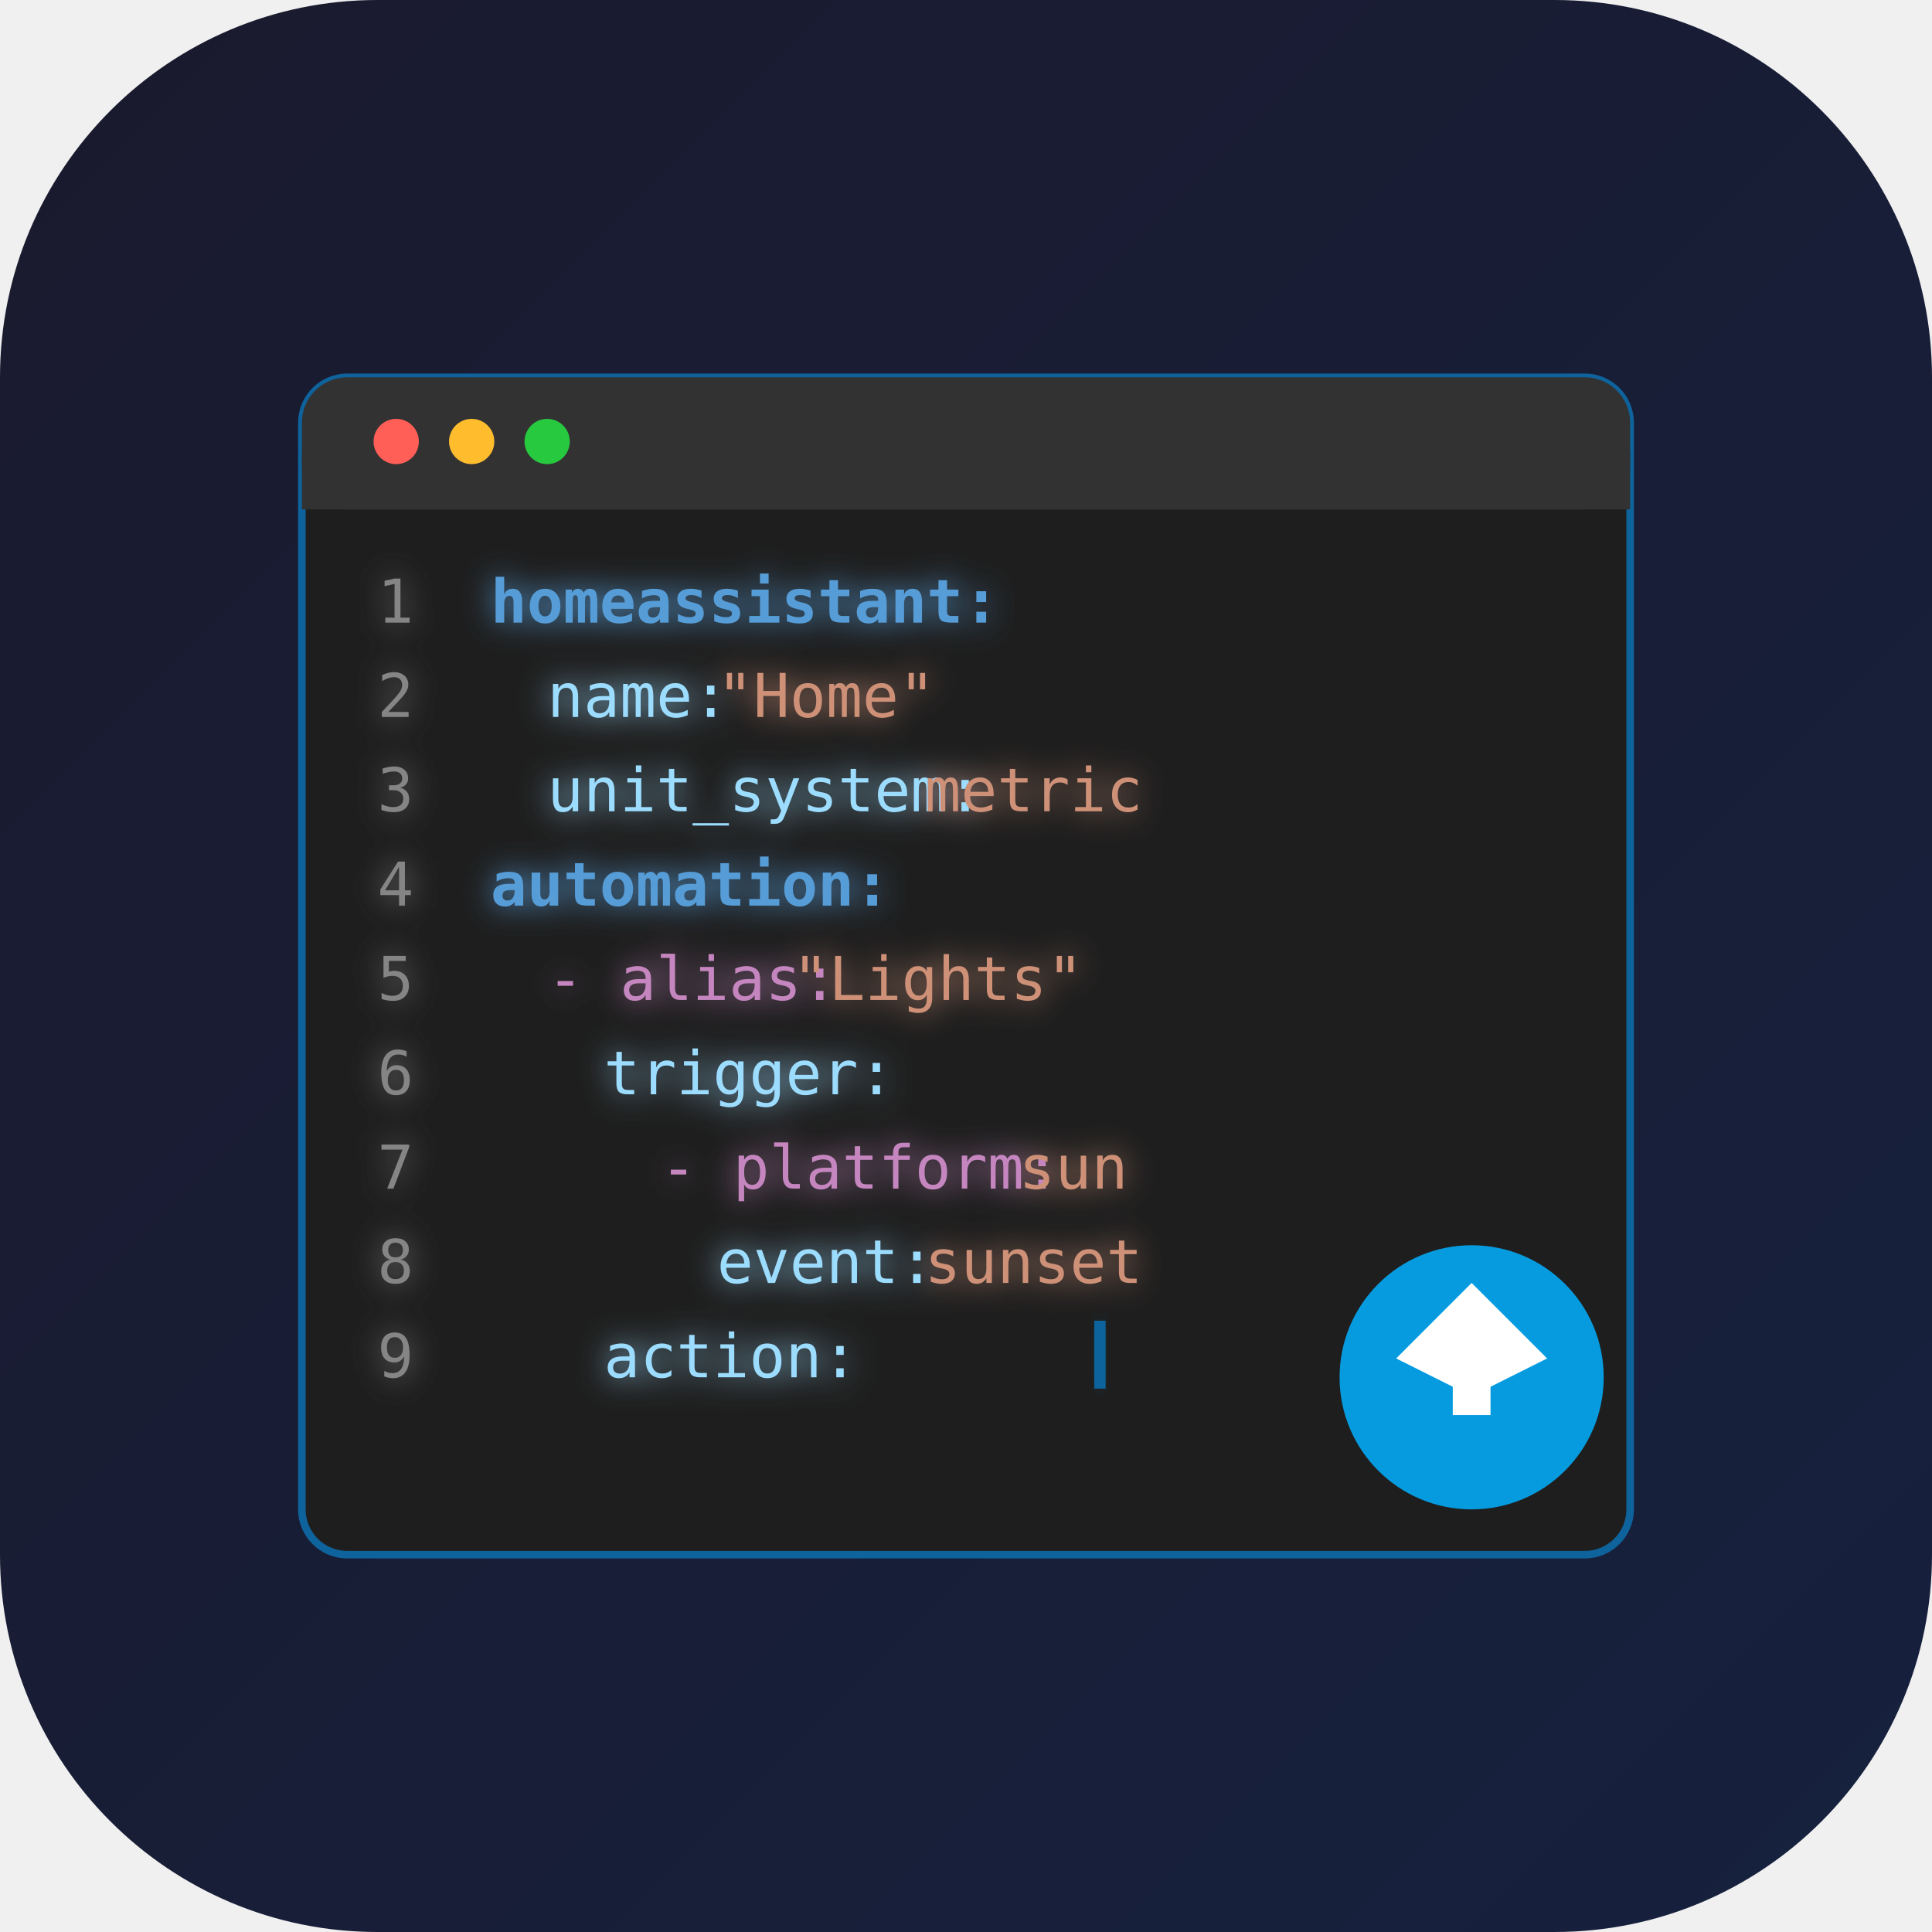
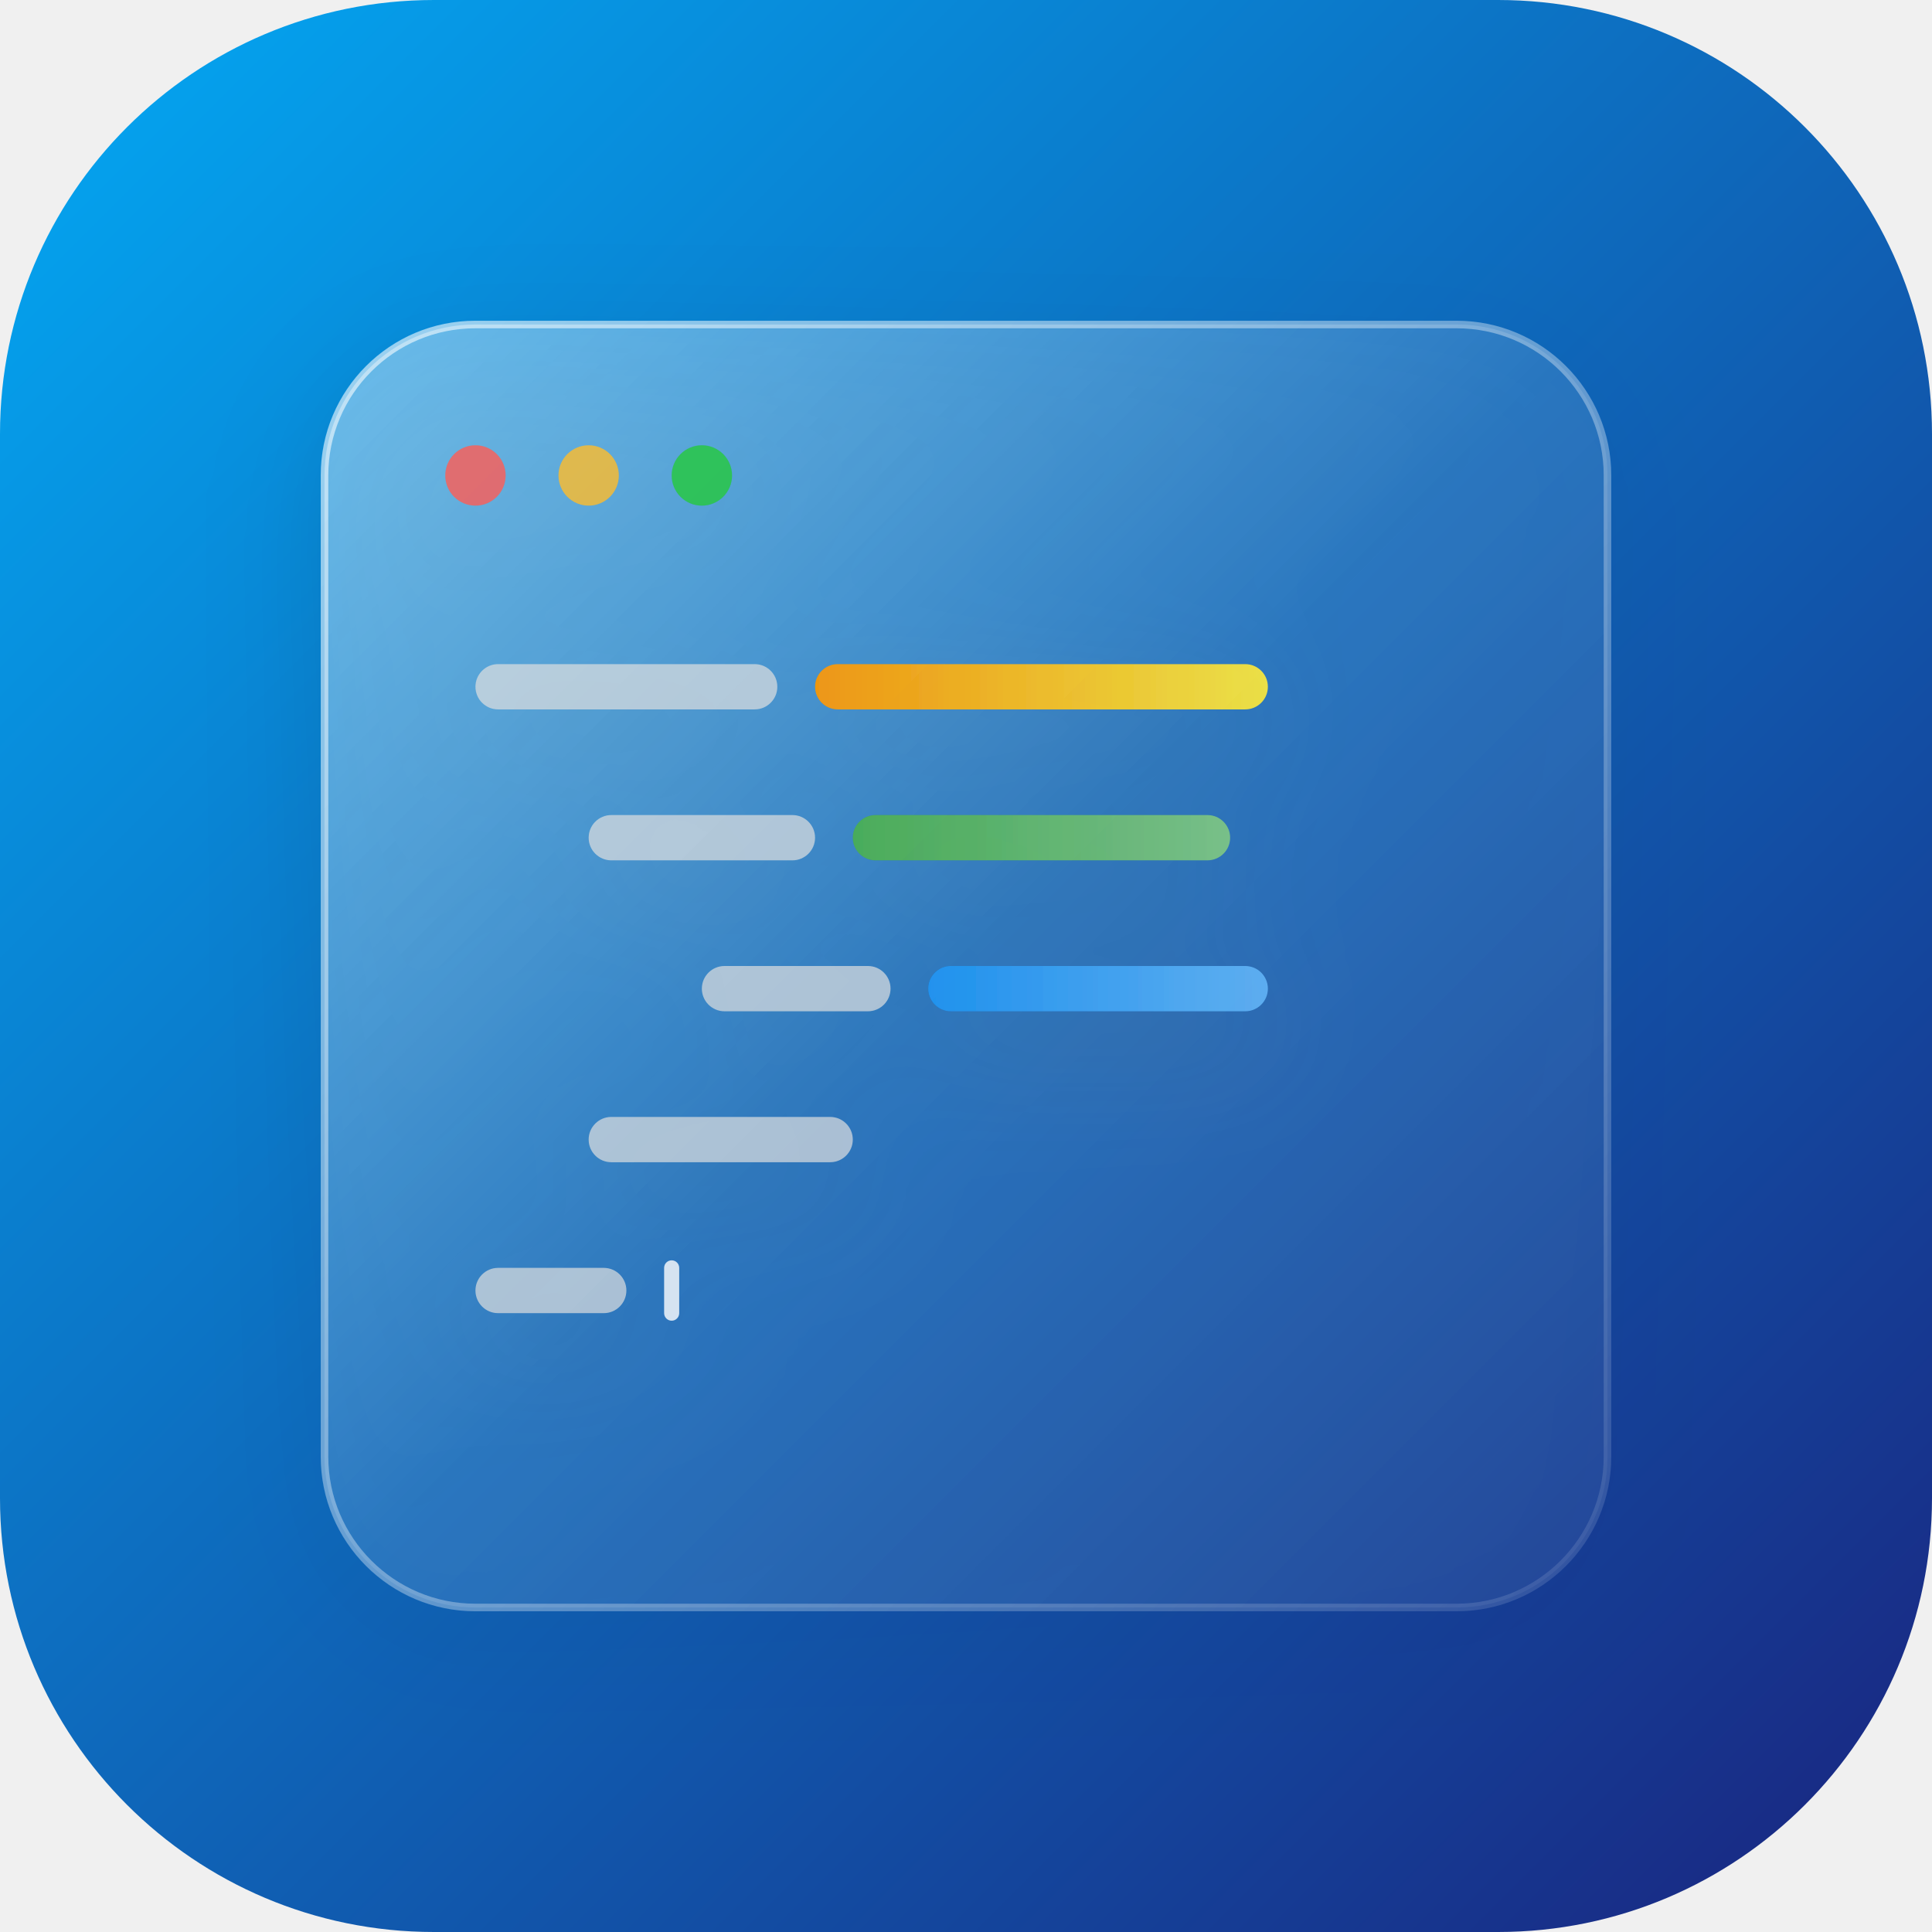
<svg xmlns="http://www.w3.org/2000/svg" width="512" height="512" viewBox="0 0 512 512">
  <defs>
-     <linearGradient id="grad" x1="0%" y1="0%" x2="100%" y2="100%">
-       <stop offset="0%" style="stop-color:#1a1a2e;stop-opacity:1" />
-       <stop offset="100%" style="stop-color:#16213e;stop-opacity:1" />
+     <clipPath id="squircle">
+       <rect x="0" y="0" width="512" height="512" rx="115" ry="115" />
+     </clipPath>
+     <linearGradient id="bgGrad" x1="0%" y1="0%" x2="100%" y2="100%">
+       <stop offset="0%" style="stop-color:#03a9f4;stop-opacity:1" />
+       <stop offset="100%" style="stop-color:#1a237e;stop-opacity:1" />
    </linearGradient>
-     <filter id="glow">
-       <feGaussianBlur stdDeviation="4" result="coloredBlur" />
+     <linearGradient id="glassGrad" x1="0%" y1="0%" x2="100%" y2="100%">
+       <stop offset="0%" style="stop-color:#ffffff;stop-opacity:0.4" />
+       <stop offset="50%" style="stop-color:#ffffff;stop-opacity:0.1" />
+       <stop offset="100%" style="stop-color:#ffffff;stop-opacity:0.05" />
+     </linearGradient>
+     <linearGradient id="borderGrad" x1="0%" y1="0%" x2="100%" y2="100%">
+       <stop offset="0%" style="stop-color:#ffffff;stop-opacity:0.6" />
+       <stop offset="100%" style="stop-color:#ffffff;stop-opacity:0.1" />
+     </linearGradient>
+     <linearGradient id="codeGrad1" x1="0%" y1="0%" x2="100%" y2="0%">
+       <stop offset="0%" style="stop-color:#ff9800;stop-opacity:1" />
+       <stop offset="100%" style="stop-color:#ffeb3b;stop-opacity:1" />
+     </linearGradient>
+     <linearGradient id="codeGrad2" x1="0%" y1="0%" x2="100%" y2="0%">
+       <stop offset="0%" style="stop-color:#4caf50;stop-opacity:1" />
+       <stop offset="100%" style="stop-color:#81c784;stop-opacity:1" />
+     </linearGradient>
+     <linearGradient id="codeGrad3" x1="0%" y1="0%" x2="100%" y2="0%">
+       <stop offset="0%" style="stop-color:#2196f3;stop-opacity:1" />
+       <stop offset="100%" style="stop-color:#64b5f6;stop-opacity:1" />
+     </linearGradient>
+     <filter id="shadow" x="-20%" y="-20%" width="140%" height="140%">
+       <feGaussianBlur in="SourceAlpha" stdDeviation="15" />
+       <feOffset dx="0" dy="10" result="offsetblur" />
+       <feComponentTransfer>
+         <feFuncA type="linear" slope="0.3" />
+       </feComponentTransfer>
      <feMerge>
-         <feMergeNode in="coloredBlur" />
+         <feMergeNode />
        <feMergeNode in="SourceGraphic" />
      </feMerge>
    </filter>
  </defs>
-   <rect width="512" height="512" rx="100" fill="url(#grad)" />
-   <rect x="80" y="100" width="352" height="312" rx="12" fill="#1e1e1e" stroke="#0e639c" stroke-width="2" />
-   <rect x="80" y="100" width="352" height="35" rx="12" fill="#323233" />
-   <rect x="80" y="120" width="352" height="15" fill="#323233" />
-   <circle cx="105" cy="117" r="6" fill="#ff5f56" />
-   <circle cx="125" cy="117" r="6" fill="#ffbd2e" />
-   <circle cx="145" cy="117" r="6" fill="#27c93f" />
-   <g filter="url(#glow)">
-     <text x="100" y="165" fill="#858585" font-family="monospace" font-size="16">1</text>
-     <text x="100" y="190" fill="#858585" font-family="monospace" font-size="16">2</text>
-     <text x="100" y="215" fill="#858585" font-family="monospace" font-size="16">3</text>
-     <text x="100" y="240" fill="#858585" font-family="monospace" font-size="16">4</text>
-     <text x="100" y="265" fill="#858585" font-family="monospace" font-size="16">5</text>
-     <text x="100" y="290" fill="#858585" font-family="monospace" font-size="16">6</text>
-     <text x="100" y="315" fill="#858585" font-family="monospace" font-size="16">7</text>
-     <text x="100" y="340" fill="#858585" font-family="monospace" font-size="16">8</text>
-     <text x="100" y="365" fill="#858585" font-family="monospace" font-size="16">9</text>
-     <text x="130" y="165" fill="#569cd6" font-family="monospace" font-size="16" font-weight="bold">homeassistant:</text>
-     <text x="145" y="190" fill="#9cdcfe" font-family="monospace" font-size="16">name:</text>
-     <text x="190" y="190" fill="#ce9178" font-family="monospace" font-size="16">"Home"</text>
-     <text x="145" y="215" fill="#9cdcfe" font-family="monospace" font-size="16">unit_system:</text>
-     <text x="245" y="215" fill="#ce9178" font-family="monospace" font-size="16">metric</text>
-     <text x="130" y="240" fill="#569cd6" font-family="monospace" font-size="16" font-weight="bold">automation:</text>
-     <text x="145" y="265" fill="#c586c0" font-family="monospace" font-size="16">- alias:</text>
-     <text x="210" y="265" fill="#ce9178" font-family="monospace" font-size="16">"Lights"</text>
-     <text x="160" y="290" fill="#9cdcfe" font-family="monospace" font-size="16">trigger:</text>
-     <text x="175" y="315" fill="#c586c0" font-family="monospace" font-size="16">- platform:</text>
-     <text x="270" y="315" fill="#ce9178" font-family="monospace" font-size="16">sun</text>
-     <text x="190" y="340" fill="#9cdcfe" font-family="monospace" font-size="16">event:</text>
-     <text x="245" y="340" fill="#ce9178" font-family="monospace" font-size="16">sunset</text>
-     <text x="160" y="365" fill="#9cdcfe" font-family="monospace" font-size="16">action:</text>
+   <g clip-path="url(#squircle)">
+     <rect width="512" height="512" fill="url(#bgGrad)" />
+     <g filter="url(#shadow)" transform="translate(86, 86)">
+       <rect x="0" y="0" width="340" height="340" rx="40" fill="url(#glassGrad)" stroke="url(#borderGrad)" stroke-width="2" />
+       <circle cx="40" cy="40" r="8" fill="#ff5f56" opacity="0.8" />
+       <circle cx="70" cy="40" r="8" fill="#ffbd2e" opacity="0.8" />
+       <circle cx="100" cy="40" r="8" fill="#27c93f" opacity="0.8" />
+       <rect x="40" y="90" width="80" height="12" rx="6" fill="#e0e0e0" opacity="0.7" />
+       <rect x="130" y="90" width="120" height="12" rx="6" fill="url(#codeGrad1)" opacity="0.9" />
+       <rect x="70" y="130" width="60" height="12" rx="6" fill="#e0e0e0" opacity="0.7" />
+       <rect x="140" y="130" width="100" height="12" rx="6" fill="url(#codeGrad2)" opacity="0.9" />
+       <rect x="100" y="170" width="50" height="12" rx="6" fill="#e0e0e0" opacity="0.7" />
+       <rect x="160" y="170" width="90" height="12" rx="6" fill="url(#codeGrad3)" opacity="0.9" />
+       <rect x="70" y="210" width="70" height="12" rx="6" fill="#e0e0e0" opacity="0.7" />
+       <rect x="40" y="250" width="40" height="12" rx="6" fill="#e0e0e0" opacity="0.7" />
+       <rect x="90" y="248" width="4" height="16" rx="2" fill="#ffffff" opacity="0.8">
+         <animate attributeName="opacity" values="0.8;0;0.8" dur="1.5s" repeatCount="indefinite" />
+       </rect>
+     </g>
+     <path d="M 0 0 L 300 0 A 200 200 0 0 0 0 300 Z" fill="url(#glassGrad)" opacity="0.1" style="mix-blend-mode: overlay;" />
  </g>
-   <rect x="290" y="350" width="3" height="18" fill="#0e639c" filter="url(#glow)">
-     <animate attributeName="opacity" values="1;0;1" dur="1.5s" repeatCount="indefinite" />
-   </rect>
-   <circle cx="390" cy="365" r="35" fill="#03a9f4" opacity="0.9" />
-   <path d="M 390 340 L 410 360 L 390 370 L 370 360 Z" fill="white" />
-   <rect x="385" y="360" width="10" height="15" fill="white" />
</svg>
